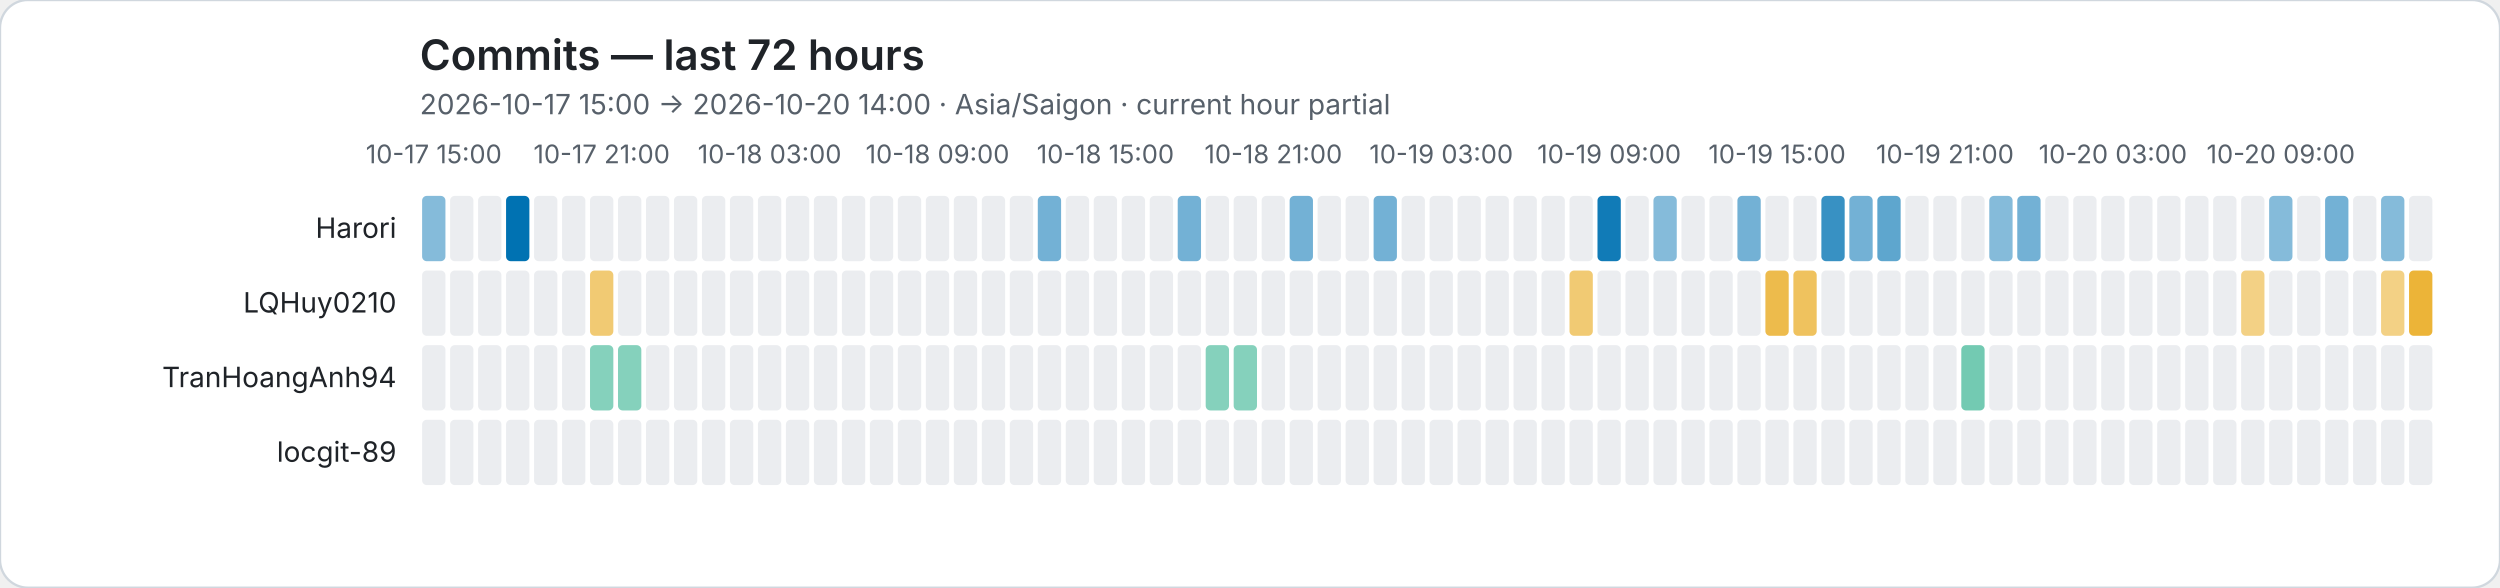
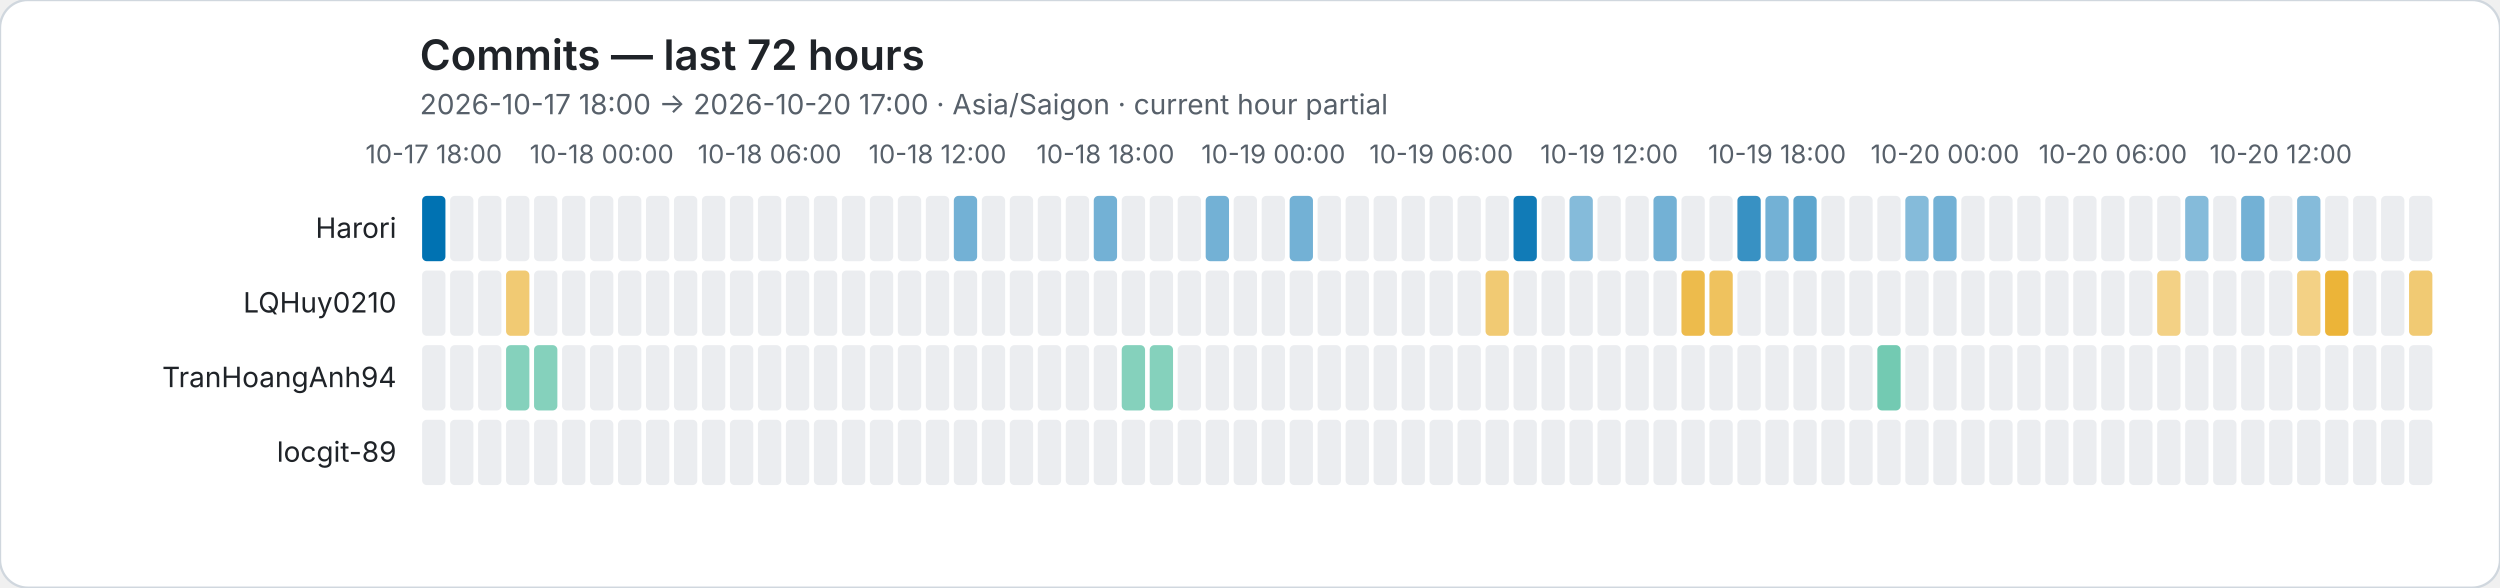
<svg xmlns="http://www.w3.org/2000/svg" role="img" viewBox="0 0 1072 252">
  <rect width="1072" height="252" rx="12" fill="#ffffff" stroke="#d0d7de" />
  <style>text{font-family:system-ui,-apple-system,BlinkMacSystemFont,"Segoe UI",sans-serif}.axis{fill:#57606a;font-size:11px}.heading{fill:#1f2328;font-size:18px;font-weight:600}.subheading{fill:#57606a;font-size:12px}.name{fill:#1f2328;font-size:12px}</style>
  <text class="heading" x="180" y="30">Commits — last 72 hours</text>
-   <text class="subheading" x="180" y="49">2026-10-17 15:00 → 2026-10-20 14:00 · Asia/Saigon · current hour partial</text>
-   <text class="axis" x="186" y="70" text-anchor="middle">10-17 15:00</text>
-   <text class="axis" x="258" y="70" text-anchor="middle">10-17 21:00</text>
-   <text class="axis" x="330" y="70" text-anchor="middle">10-18 03:00</text>
-   <text class="axis" x="402" y="70" text-anchor="middle">10-18 09:00</text>
-   <text class="axis" x="474" y="70" text-anchor="middle">10-18 15:00</text>
-   <text class="axis" x="546" y="70" text-anchor="middle">10-18 21:00</text>
-   <text class="axis" x="618" y="70" text-anchor="middle">10-19 03:00</text>
-   <text class="axis" x="690" y="70" text-anchor="middle">10-19 09:00</text>
-   <text class="axis" x="762" y="70" text-anchor="middle">10-19 15:00</text>
-   <text class="axis" x="834" y="70" text-anchor="middle">10-19 21:00</text>
-   <text class="axis" x="906" y="70" text-anchor="middle">10-20 03:00</text>
-   <text class="axis" x="978" y="70" text-anchor="middle">10-20 09:00</text>
+   <text class="subheading" x="180" y="49">2026-10-17 18:00 → 2026-10-20 17:00 · Asia/Saigon · current hour partial</text>
+   <text class="axis" x="186" y="70" text-anchor="middle">10-17 18:00</text>
+   <text class="axis" x="258" y="70" text-anchor="middle">10-18 00:00</text>
+   <text class="axis" x="330" y="70" text-anchor="middle">10-18 06:00</text>
+   <text class="axis" x="402" y="70" text-anchor="middle">10-18 12:00</text>
+   <text class="axis" x="474" y="70" text-anchor="middle">10-18 18:00</text>
+   <text class="axis" x="546" y="70" text-anchor="middle">10-19 00:00</text>
+   <text class="axis" x="618" y="70" text-anchor="middle">10-19 06:00</text>
+   <text class="axis" x="690" y="70" text-anchor="middle">10-19 12:00</text>
+   <text class="axis" x="762" y="70" text-anchor="middle">10-19 18:00</text>
+   <text class="axis" x="834" y="70" text-anchor="middle">10-20 00:00</text>
+   <text class="axis" x="906" y="70" text-anchor="middle">10-20 06:00</text>
+   <text class="axis" x="978" y="70" text-anchor="middle">10-20 12:00</text>
  <text class="name" x="170" y="102" text-anchor="end">Harori</text>
-   <rect data-hour="0" x="181" y="84" width="10" height="28" rx="2" fill="rgba(0, 114, 178, 0.48)" />
+   <rect data-hour="0" x="181" y="84" width="10" height="28" rx="2" fill="rgba(0, 114, 178, 1.00)" />
  <rect data-hour="1" x="193" y="84" width="10" height="28" rx="2" fill="#ebedf0" />
  <rect data-hour="2" x="205" y="84" width="10" height="28" rx="2" fill="#ebedf0" />
-   <rect data-hour="3" x="217" y="84" width="10" height="28" rx="2" fill="rgba(0, 114, 178, 1.00)" />
+   <rect data-hour="3" x="217" y="84" width="10" height="28" rx="2" fill="#ebedf0" />
  <rect data-hour="4" x="229" y="84" width="10" height="28" rx="2" fill="#ebedf0" />
  <rect data-hour="5" x="241" y="84" width="10" height="28" rx="2" fill="#ebedf0" />
  <rect data-hour="6" x="253" y="84" width="10" height="28" rx="2" fill="#ebedf0" />
  <rect data-hour="7" x="265" y="84" width="10" height="28" rx="2" fill="#ebedf0" />
  <rect data-hour="8" x="277" y="84" width="10" height="28" rx="2" fill="#ebedf0" />
  <rect data-hour="9" x="289" y="84" width="10" height="28" rx="2" fill="#ebedf0" />
  <rect data-hour="10" x="301" y="84" width="10" height="28" rx="2" fill="#ebedf0" />
  <rect data-hour="11" x="313" y="84" width="10" height="28" rx="2" fill="#ebedf0" />
  <rect data-hour="12" x="325" y="84" width="10" height="28" rx="2" fill="#ebedf0" />
  <rect data-hour="13" x="337" y="84" width="10" height="28" rx="2" fill="#ebedf0" />
  <rect data-hour="14" x="349" y="84" width="10" height="28" rx="2" fill="#ebedf0" />
  <rect data-hour="15" x="361" y="84" width="10" height="28" rx="2" fill="#ebedf0" />
  <rect data-hour="16" x="373" y="84" width="10" height="28" rx="2" fill="#ebedf0" />
  <rect data-hour="17" x="385" y="84" width="10" height="28" rx="2" fill="#ebedf0" />
  <rect data-hour="18" x="397" y="84" width="10" height="28" rx="2" fill="#ebedf0" />
-   <rect data-hour="19" x="409" y="84" width="10" height="28" rx="2" fill="#ebedf0" />
+   <rect data-hour="19" x="409" y="84" width="10" height="28" rx="2" fill="rgba(0, 114, 178, 0.55)" />
  <rect data-hour="20" x="421" y="84" width="10" height="28" rx="2" fill="#ebedf0" />
  <rect data-hour="21" x="433" y="84" width="10" height="28" rx="2" fill="#ebedf0" />
-   <rect data-hour="22" x="445" y="84" width="10" height="28" rx="2" fill="rgba(0, 114, 178, 0.55)" />
+   <rect data-hour="22" x="445" y="84" width="10" height="28" rx="2" fill="#ebedf0" />
  <rect data-hour="23" x="457" y="84" width="10" height="28" rx="2" fill="#ebedf0" />
-   <rect data-hour="24" x="469" y="84" width="10" height="28" rx="2" fill="#ebedf0" />
+   <rect data-hour="24" x="469" y="84" width="10" height="28" rx="2" fill="rgba(0, 114, 178, 0.55)" />
  <rect data-hour="25" x="481" y="84" width="10" height="28" rx="2" fill="#ebedf0" />
  <rect data-hour="26" x="493" y="84" width="10" height="28" rx="2" fill="#ebedf0" />
-   <rect data-hour="27" x="505" y="84" width="10" height="28" rx="2" fill="rgba(0, 114, 178, 0.55)" />
-   <rect data-hour="28" x="517" y="84" width="10" height="28" rx="2" fill="#ebedf0" />
+   <rect data-hour="27" x="505" y="84" width="10" height="28" rx="2" fill="#ebedf0" />
+   <rect data-hour="28" x="517" y="84" width="10" height="28" rx="2" fill="rgba(0, 114, 178, 0.55)" />
  <rect data-hour="29" x="529" y="84" width="10" height="28" rx="2" fill="#ebedf0" />
  <rect data-hour="30" x="541" y="84" width="10" height="28" rx="2" fill="#ebedf0" />
  <rect data-hour="31" x="553" y="84" width="10" height="28" rx="2" fill="rgba(0, 114, 178, 0.55)" />
  <rect data-hour="32" x="565" y="84" width="10" height="28" rx="2" fill="#ebedf0" />
  <rect data-hour="33" x="577" y="84" width="10" height="28" rx="2" fill="#ebedf0" />
-   <rect data-hour="34" x="589" y="84" width="10" height="28" rx="2" fill="rgba(0, 114, 178, 0.55)" />
+   <rect data-hour="34" x="589" y="84" width="10" height="28" rx="2" fill="#ebedf0" />
  <rect data-hour="35" x="601" y="84" width="10" height="28" rx="2" fill="#ebedf0" />
  <rect data-hour="36" x="613" y="84" width="10" height="28" rx="2" fill="#ebedf0" />
  <rect data-hour="37" x="625" y="84" width="10" height="28" rx="2" fill="#ebedf0" />
  <rect data-hour="38" x="637" y="84" width="10" height="28" rx="2" fill="#ebedf0" />
-   <rect data-hour="39" x="649" y="84" width="10" height="28" rx="2" fill="#ebedf0" />
+   <rect data-hour="39" x="649" y="84" width="10" height="28" rx="2" fill="rgba(0, 114, 178, 0.93)" />
  <rect data-hour="40" x="661" y="84" width="10" height="28" rx="2" fill="#ebedf0" />
-   <rect data-hour="41" x="673" y="84" width="10" height="28" rx="2" fill="#ebedf0" />
-   <rect data-hour="42" x="685" y="84" width="10" height="28" rx="2" fill="rgba(0, 114, 178, 0.93)" />
+   <rect data-hour="41" x="673" y="84" width="10" height="28" rx="2" fill="rgba(0, 114, 178, 0.48)" />
+   <rect data-hour="42" x="685" y="84" width="10" height="28" rx="2" fill="#ebedf0" />
  <rect data-hour="43" x="697" y="84" width="10" height="28" rx="2" fill="#ebedf0" />
-   <rect data-hour="44" x="709" y="84" width="10" height="28" rx="2" fill="rgba(0, 114, 178, 0.48)" />
+   <rect data-hour="44" x="709" y="84" width="10" height="28" rx="2" fill="rgba(0, 114, 178, 0.55)" />
  <rect data-hour="45" x="721" y="84" width="10" height="28" rx="2" fill="#ebedf0" />
  <rect data-hour="46" x="733" y="84" width="10" height="28" rx="2" fill="#ebedf0" />
-   <rect data-hour="47" x="745" y="84" width="10" height="28" rx="2" fill="rgba(0, 114, 178, 0.55)" />
-   <rect data-hour="48" x="757" y="84" width="10" height="28" rx="2" fill="#ebedf0" />
-   <rect data-hour="49" x="769" y="84" width="10" height="28" rx="2" fill="#ebedf0" />
-   <rect data-hour="50" x="781" y="84" width="10" height="28" rx="2" fill="rgba(0, 114, 178, 0.78)" />
-   <rect data-hour="51" x="793" y="84" width="10" height="28" rx="2" fill="rgba(0, 114, 178, 0.55)" />
-   <rect data-hour="52" x="805" y="84" width="10" height="28" rx="2" fill="rgba(0, 114, 178, 0.63)" />
-   <rect data-hour="53" x="817" y="84" width="10" height="28" rx="2" fill="#ebedf0" />
-   <rect data-hour="54" x="829" y="84" width="10" height="28" rx="2" fill="#ebedf0" />
+   <rect data-hour="47" x="745" y="84" width="10" height="28" rx="2" fill="rgba(0, 114, 178, 0.78)" />
+   <rect data-hour="48" x="757" y="84" width="10" height="28" rx="2" fill="rgba(0, 114, 178, 0.55)" />
+   <rect data-hour="49" x="769" y="84" width="10" height="28" rx="2" fill="rgba(0, 114, 178, 0.63)" />
+   <rect data-hour="50" x="781" y="84" width="10" height="28" rx="2" fill="#ebedf0" />
+   <rect data-hour="51" x="793" y="84" width="10" height="28" rx="2" fill="#ebedf0" />
+   <rect data-hour="52" x="805" y="84" width="10" height="28" rx="2" fill="#ebedf0" />
+   <rect data-hour="53" x="817" y="84" width="10" height="28" rx="2" fill="rgba(0, 114, 178, 0.48)" />
+   <rect data-hour="54" x="829" y="84" width="10" height="28" rx="2" fill="rgba(0, 114, 178, 0.55)" />
  <rect data-hour="55" x="841" y="84" width="10" height="28" rx="2" fill="#ebedf0" />
-   <rect data-hour="56" x="853" y="84" width="10" height="28" rx="2" fill="rgba(0, 114, 178, 0.48)" />
-   <rect data-hour="57" x="865" y="84" width="10" height="28" rx="2" fill="rgba(0, 114, 178, 0.55)" />
+   <rect data-hour="56" x="853" y="84" width="10" height="28" rx="2" fill="#ebedf0" />
+   <rect data-hour="57" x="865" y="84" width="10" height="28" rx="2" fill="#ebedf0" />
  <rect data-hour="58" x="877" y="84" width="10" height="28" rx="2" fill="#ebedf0" />
  <rect data-hour="59" x="889" y="84" width="10" height="28" rx="2" fill="#ebedf0" />
  <rect data-hour="60" x="901" y="84" width="10" height="28" rx="2" fill="#ebedf0" />
  <rect data-hour="61" x="913" y="84" width="10" height="28" rx="2" fill="#ebedf0" />
  <rect data-hour="62" x="925" y="84" width="10" height="28" rx="2" fill="#ebedf0" />
-   <rect data-hour="63" x="937" y="84" width="10" height="28" rx="2" fill="#ebedf0" />
+   <rect data-hour="63" x="937" y="84" width="10" height="28" rx="2" fill="rgba(0, 114, 178, 0.48)" />
  <rect data-hour="64" x="949" y="84" width="10" height="28" rx="2" fill="#ebedf0" />
-   <rect data-hour="65" x="961" y="84" width="10" height="28" rx="2" fill="#ebedf0" />
-   <rect data-hour="66" x="973" y="84" width="10" height="28" rx="2" fill="rgba(0, 114, 178, 0.48)" />
-   <rect data-hour="67" x="985" y="84" width="10" height="28" rx="2" fill="#ebedf0" />
-   <rect data-hour="68" x="997" y="84" width="10" height="28" rx="2" fill="rgba(0, 114, 178, 0.55)" />
+   <rect data-hour="65" x="961" y="84" width="10" height="28" rx="2" fill="rgba(0, 114, 178, 0.55)" />
+   <rect data-hour="66" x="973" y="84" width="10" height="28" rx="2" fill="#ebedf0" />
+   <rect data-hour="67" x="985" y="84" width="10" height="28" rx="2" fill="rgba(0, 114, 178, 0.48)" />
+   <rect data-hour="68" x="997" y="84" width="10" height="28" rx="2" fill="#ebedf0" />
  <rect data-hour="69" x="1009" y="84" width="10" height="28" rx="2" fill="#ebedf0" />
-   <rect data-hour="70" x="1021" y="84" width="10" height="28" rx="2" fill="rgba(0, 114, 178, 0.48)" />
+   <rect data-hour="70" x="1021" y="84" width="10" height="28" rx="2" fill="#ebedf0" />
  <rect data-hour="71" x="1033" y="84" width="10" height="28" rx="2" fill="#ebedf0" />
  <text class="name" x="170" y="134" text-anchor="end">LQHuy0210</text>
  <rect data-hour="0" x="181" y="116" width="10" height="28" rx="2" fill="#ebedf0" />
  <rect data-hour="1" x="193" y="116" width="10" height="28" rx="2" fill="#ebedf0" />
  <rect data-hour="2" x="205" y="116" width="10" height="28" rx="2" fill="#ebedf0" />
-   <rect data-hour="3" x="217" y="116" width="10" height="28" rx="2" fill="#ebedf0" />
+   <rect data-hour="3" x="217" y="116" width="10" height="28" rx="2" fill="rgba(230, 159, 0, 0.55)" />
  <rect data-hour="4" x="229" y="116" width="10" height="28" rx="2" fill="#ebedf0" />
  <rect data-hour="5" x="241" y="116" width="10" height="28" rx="2" fill="#ebedf0" />
-   <rect data-hour="6" x="253" y="116" width="10" height="28" rx="2" fill="rgba(230, 159, 0, 0.55)" />
+   <rect data-hour="6" x="253" y="116" width="10" height="28" rx="2" fill="#ebedf0" />
  <rect data-hour="7" x="265" y="116" width="10" height="28" rx="2" fill="#ebedf0" />
  <rect data-hour="8" x="277" y="116" width="10" height="28" rx="2" fill="#ebedf0" />
  <rect data-hour="9" x="289" y="116" width="10" height="28" rx="2" fill="#ebedf0" />
  <rect data-hour="10" x="301" y="116" width="10" height="28" rx="2" fill="#ebedf0" />
  <rect data-hour="11" x="313" y="116" width="10" height="28" rx="2" fill="#ebedf0" />
  <rect data-hour="12" x="325" y="116" width="10" height="28" rx="2" fill="#ebedf0" />
  <rect data-hour="13" x="337" y="116" width="10" height="28" rx="2" fill="#ebedf0" />
  <rect data-hour="14" x="349" y="116" width="10" height="28" rx="2" fill="#ebedf0" />
  <rect data-hour="15" x="361" y="116" width="10" height="28" rx="2" fill="#ebedf0" />
  <rect data-hour="16" x="373" y="116" width="10" height="28" rx="2" fill="#ebedf0" />
  <rect data-hour="17" x="385" y="116" width="10" height="28" rx="2" fill="#ebedf0" />
  <rect data-hour="18" x="397" y="116" width="10" height="28" rx="2" fill="#ebedf0" />
  <rect data-hour="19" x="409" y="116" width="10" height="28" rx="2" fill="#ebedf0" />
  <rect data-hour="20" x="421" y="116" width="10" height="28" rx="2" fill="#ebedf0" />
  <rect data-hour="21" x="433" y="116" width="10" height="28" rx="2" fill="#ebedf0" />
  <rect data-hour="22" x="445" y="116" width="10" height="28" rx="2" fill="#ebedf0" />
  <rect data-hour="23" x="457" y="116" width="10" height="28" rx="2" fill="#ebedf0" />
  <rect data-hour="24" x="469" y="116" width="10" height="28" rx="2" fill="#ebedf0" />
  <rect data-hour="25" x="481" y="116" width="10" height="28" rx="2" fill="#ebedf0" />
  <rect data-hour="26" x="493" y="116" width="10" height="28" rx="2" fill="#ebedf0" />
  <rect data-hour="27" x="505" y="116" width="10" height="28" rx="2" fill="#ebedf0" />
  <rect data-hour="28" x="517" y="116" width="10" height="28" rx="2" fill="#ebedf0" />
  <rect data-hour="29" x="529" y="116" width="10" height="28" rx="2" fill="#ebedf0" />
  <rect data-hour="30" x="541" y="116" width="10" height="28" rx="2" fill="#ebedf0" />
  <rect data-hour="31" x="553" y="116" width="10" height="28" rx="2" fill="#ebedf0" />
  <rect data-hour="32" x="565" y="116" width="10" height="28" rx="2" fill="#ebedf0" />
  <rect data-hour="33" x="577" y="116" width="10" height="28" rx="2" fill="#ebedf0" />
  <rect data-hour="34" x="589" y="116" width="10" height="28" rx="2" fill="#ebedf0" />
  <rect data-hour="35" x="601" y="116" width="10" height="28" rx="2" fill="#ebedf0" />
  <rect data-hour="36" x="613" y="116" width="10" height="28" rx="2" fill="#ebedf0" />
  <rect data-hour="37" x="625" y="116" width="10" height="28" rx="2" fill="#ebedf0" />
-   <rect data-hour="38" x="637" y="116" width="10" height="28" rx="2" fill="#ebedf0" />
+   <rect data-hour="38" x="637" y="116" width="10" height="28" rx="2" fill="rgba(230, 159, 0, 0.55)" />
  <rect data-hour="39" x="649" y="116" width="10" height="28" rx="2" fill="#ebedf0" />
  <rect data-hour="40" x="661" y="116" width="10" height="28" rx="2" fill="#ebedf0" />
-   <rect data-hour="41" x="673" y="116" width="10" height="28" rx="2" fill="rgba(230, 159, 0, 0.55)" />
+   <rect data-hour="41" x="673" y="116" width="10" height="28" rx="2" fill="#ebedf0" />
  <rect data-hour="42" x="685" y="116" width="10" height="28" rx="2" fill="#ebedf0" />
  <rect data-hour="43" x="697" y="116" width="10" height="28" rx="2" fill="#ebedf0" />
  <rect data-hour="44" x="709" y="116" width="10" height="28" rx="2" fill="#ebedf0" />
-   <rect data-hour="45" x="721" y="116" width="10" height="28" rx="2" fill="#ebedf0" />
-   <rect data-hour="46" x="733" y="116" width="10" height="28" rx="2" fill="#ebedf0" />
+   <rect data-hour="45" x="721" y="116" width="10" height="28" rx="2" fill="rgba(230, 159, 0, 0.70)" />
+   <rect data-hour="46" x="733" y="116" width="10" height="28" rx="2" fill="rgba(230, 159, 0, 0.63)" />
  <rect data-hour="47" x="745" y="116" width="10" height="28" rx="2" fill="#ebedf0" />
-   <rect data-hour="48" x="757" y="116" width="10" height="28" rx="2" fill="rgba(230, 159, 0, 0.70)" />
-   <rect data-hour="49" x="769" y="116" width="10" height="28" rx="2" fill="rgba(230, 159, 0, 0.63)" />
+   <rect data-hour="48" x="757" y="116" width="10" height="28" rx="2" fill="#ebedf0" />
+   <rect data-hour="49" x="769" y="116" width="10" height="28" rx="2" fill="#ebedf0" />
  <rect data-hour="50" x="781" y="116" width="10" height="28" rx="2" fill="#ebedf0" />
  <rect data-hour="51" x="793" y="116" width="10" height="28" rx="2" fill="#ebedf0" />
  <rect data-hour="52" x="805" y="116" width="10" height="28" rx="2" fill="#ebedf0" />
  <rect data-hour="53" x="817" y="116" width="10" height="28" rx="2" fill="#ebedf0" />
  <rect data-hour="54" x="829" y="116" width="10" height="28" rx="2" fill="#ebedf0" />
  <rect data-hour="55" x="841" y="116" width="10" height="28" rx="2" fill="#ebedf0" />
  <rect data-hour="56" x="853" y="116" width="10" height="28" rx="2" fill="#ebedf0" />
  <rect data-hour="57" x="865" y="116" width="10" height="28" rx="2" fill="#ebedf0" />
  <rect data-hour="58" x="877" y="116" width="10" height="28" rx="2" fill="#ebedf0" />
  <rect data-hour="59" x="889" y="116" width="10" height="28" rx="2" fill="#ebedf0" />
  <rect data-hour="60" x="901" y="116" width="10" height="28" rx="2" fill="#ebedf0" />
  <rect data-hour="61" x="913" y="116" width="10" height="28" rx="2" fill="#ebedf0" />
-   <rect data-hour="62" x="925" y="116" width="10" height="28" rx="2" fill="#ebedf0" />
+   <rect data-hour="62" x="925" y="116" width="10" height="28" rx="2" fill="rgba(230, 159, 0, 0.48)" />
  <rect data-hour="63" x="937" y="116" width="10" height="28" rx="2" fill="#ebedf0" />
  <rect data-hour="64" x="949" y="116" width="10" height="28" rx="2" fill="#ebedf0" />
-   <rect data-hour="65" x="961" y="116" width="10" height="28" rx="2" fill="rgba(230, 159, 0, 0.48)" />
+   <rect data-hour="65" x="961" y="116" width="10" height="28" rx="2" fill="#ebedf0" />
  <rect data-hour="66" x="973" y="116" width="10" height="28" rx="2" fill="#ebedf0" />
-   <rect data-hour="67" x="985" y="116" width="10" height="28" rx="2" fill="#ebedf0" />
-   <rect data-hour="68" x="997" y="116" width="10" height="28" rx="2" fill="#ebedf0" />
+   <rect data-hour="67" x="985" y="116" width="10" height="28" rx="2" fill="rgba(230, 159, 0, 0.48)" />
+   <rect data-hour="68" x="997" y="116" width="10" height="28" rx="2" fill="rgba(230, 159, 0, 0.78)" />
  <rect data-hour="69" x="1009" y="116" width="10" height="28" rx="2" fill="#ebedf0" />
-   <rect data-hour="70" x="1021" y="116" width="10" height="28" rx="2" fill="rgba(230, 159, 0, 0.48)" />
-   <rect data-hour="71" x="1033" y="116" width="10" height="28" rx="2" fill="rgba(230, 159, 0, 0.78)" />
+   <rect data-hour="70" x="1021" y="116" width="10" height="28" rx="2" fill="#ebedf0" />
+   <rect data-hour="71" x="1033" y="116" width="10" height="28" rx="2" fill="rgba(230, 159, 0, 0.55)" />
  <text class="name" x="170" y="166" text-anchor="end">TranHoangAnh94</text>
  <rect data-hour="0" x="181" y="148" width="10" height="28" rx="2" fill="#ebedf0" />
  <rect data-hour="1" x="193" y="148" width="10" height="28" rx="2" fill="#ebedf0" />
  <rect data-hour="2" x="205" y="148" width="10" height="28" rx="2" fill="#ebedf0" />
-   <rect data-hour="3" x="217" y="148" width="10" height="28" rx="2" fill="#ebedf0" />
-   <rect data-hour="4" x="229" y="148" width="10" height="28" rx="2" fill="#ebedf0" />
+   <rect data-hour="3" x="217" y="148" width="10" height="28" rx="2" fill="rgba(0, 158, 115, 0.48)" />
+   <rect data-hour="4" x="229" y="148" width="10" height="28" rx="2" fill="rgba(0, 158, 115, 0.48)" />
  <rect data-hour="5" x="241" y="148" width="10" height="28" rx="2" fill="#ebedf0" />
-   <rect data-hour="6" x="253" y="148" width="10" height="28" rx="2" fill="rgba(0, 158, 115, 0.48)" />
-   <rect data-hour="7" x="265" y="148" width="10" height="28" rx="2" fill="rgba(0, 158, 115, 0.48)" />
+   <rect data-hour="6" x="253" y="148" width="10" height="28" rx="2" fill="#ebedf0" />
+   <rect data-hour="7" x="265" y="148" width="10" height="28" rx="2" fill="#ebedf0" />
  <rect data-hour="8" x="277" y="148" width="10" height="28" rx="2" fill="#ebedf0" />
  <rect data-hour="9" x="289" y="148" width="10" height="28" rx="2" fill="#ebedf0" />
  <rect data-hour="10" x="301" y="148" width="10" height="28" rx="2" fill="#ebedf0" />
  <rect data-hour="11" x="313" y="148" width="10" height="28" rx="2" fill="#ebedf0" />
  <rect data-hour="12" x="325" y="148" width="10" height="28" rx="2" fill="#ebedf0" />
  <rect data-hour="13" x="337" y="148" width="10" height="28" rx="2" fill="#ebedf0" />
  <rect data-hour="14" x="349" y="148" width="10" height="28" rx="2" fill="#ebedf0" />
  <rect data-hour="15" x="361" y="148" width="10" height="28" rx="2" fill="#ebedf0" />
  <rect data-hour="16" x="373" y="148" width="10" height="28" rx="2" fill="#ebedf0" />
  <rect data-hour="17" x="385" y="148" width="10" height="28" rx="2" fill="#ebedf0" />
  <rect data-hour="18" x="397" y="148" width="10" height="28" rx="2" fill="#ebedf0" />
  <rect data-hour="19" x="409" y="148" width="10" height="28" rx="2" fill="#ebedf0" />
  <rect data-hour="20" x="421" y="148" width="10" height="28" rx="2" fill="#ebedf0" />
  <rect data-hour="21" x="433" y="148" width="10" height="28" rx="2" fill="#ebedf0" />
  <rect data-hour="22" x="445" y="148" width="10" height="28" rx="2" fill="#ebedf0" />
  <rect data-hour="23" x="457" y="148" width="10" height="28" rx="2" fill="#ebedf0" />
  <rect data-hour="24" x="469" y="148" width="10" height="28" rx="2" fill="#ebedf0" />
-   <rect data-hour="25" x="481" y="148" width="10" height="28" rx="2" fill="#ebedf0" />
-   <rect data-hour="26" x="493" y="148" width="10" height="28" rx="2" fill="#ebedf0" />
+   <rect data-hour="25" x="481" y="148" width="10" height="28" rx="2" fill="rgba(0, 158, 115, 0.48)" />
+   <rect data-hour="26" x="493" y="148" width="10" height="28" rx="2" fill="rgba(0, 158, 115, 0.48)" />
  <rect data-hour="27" x="505" y="148" width="10" height="28" rx="2" fill="#ebedf0" />
-   <rect data-hour="28" x="517" y="148" width="10" height="28" rx="2" fill="rgba(0, 158, 115, 0.48)" />
-   <rect data-hour="29" x="529" y="148" width="10" height="28" rx="2" fill="rgba(0, 158, 115, 0.48)" />
+   <rect data-hour="28" x="517" y="148" width="10" height="28" rx="2" fill="#ebedf0" />
+   <rect data-hour="29" x="529" y="148" width="10" height="28" rx="2" fill="#ebedf0" />
  <rect data-hour="30" x="541" y="148" width="10" height="28" rx="2" fill="#ebedf0" />
  <rect data-hour="31" x="553" y="148" width="10" height="28" rx="2" fill="#ebedf0" />
  <rect data-hour="32" x="565" y="148" width="10" height="28" rx="2" fill="#ebedf0" />
  <rect data-hour="33" x="577" y="148" width="10" height="28" rx="2" fill="#ebedf0" />
  <rect data-hour="34" x="589" y="148" width="10" height="28" rx="2" fill="#ebedf0" />
  <rect data-hour="35" x="601" y="148" width="10" height="28" rx="2" fill="#ebedf0" />
  <rect data-hour="36" x="613" y="148" width="10" height="28" rx="2" fill="#ebedf0" />
  <rect data-hour="37" x="625" y="148" width="10" height="28" rx="2" fill="#ebedf0" />
  <rect data-hour="38" x="637" y="148" width="10" height="28" rx="2" fill="#ebedf0" />
  <rect data-hour="39" x="649" y="148" width="10" height="28" rx="2" fill="#ebedf0" />
  <rect data-hour="40" x="661" y="148" width="10" height="28" rx="2" fill="#ebedf0" />
  <rect data-hour="41" x="673" y="148" width="10" height="28" rx="2" fill="#ebedf0" />
  <rect data-hour="42" x="685" y="148" width="10" height="28" rx="2" fill="#ebedf0" />
  <rect data-hour="43" x="697" y="148" width="10" height="28" rx="2" fill="#ebedf0" />
  <rect data-hour="44" x="709" y="148" width="10" height="28" rx="2" fill="#ebedf0" />
  <rect data-hour="45" x="721" y="148" width="10" height="28" rx="2" fill="#ebedf0" />
  <rect data-hour="46" x="733" y="148" width="10" height="28" rx="2" fill="#ebedf0" />
  <rect data-hour="47" x="745" y="148" width="10" height="28" rx="2" fill="#ebedf0" />
  <rect data-hour="48" x="757" y="148" width="10" height="28" rx="2" fill="#ebedf0" />
  <rect data-hour="49" x="769" y="148" width="10" height="28" rx="2" fill="#ebedf0" />
  <rect data-hour="50" x="781" y="148" width="10" height="28" rx="2" fill="#ebedf0" />
  <rect data-hour="51" x="793" y="148" width="10" height="28" rx="2" fill="#ebedf0" />
-   <rect data-hour="52" x="805" y="148" width="10" height="28" rx="2" fill="#ebedf0" />
+   <rect data-hour="52" x="805" y="148" width="10" height="28" rx="2" fill="rgba(0, 158, 115, 0.55)" />
  <rect data-hour="53" x="817" y="148" width="10" height="28" rx="2" fill="#ebedf0" />
  <rect data-hour="54" x="829" y="148" width="10" height="28" rx="2" fill="#ebedf0" />
-   <rect data-hour="55" x="841" y="148" width="10" height="28" rx="2" fill="rgba(0, 158, 115, 0.55)" />
+   <rect data-hour="55" x="841" y="148" width="10" height="28" rx="2" fill="#ebedf0" />
  <rect data-hour="56" x="853" y="148" width="10" height="28" rx="2" fill="#ebedf0" />
  <rect data-hour="57" x="865" y="148" width="10" height="28" rx="2" fill="#ebedf0" />
  <rect data-hour="58" x="877" y="148" width="10" height="28" rx="2" fill="#ebedf0" />
  <rect data-hour="59" x="889" y="148" width="10" height="28" rx="2" fill="#ebedf0" />
  <rect data-hour="60" x="901" y="148" width="10" height="28" rx="2" fill="#ebedf0" />
  <rect data-hour="61" x="913" y="148" width="10" height="28" rx="2" fill="#ebedf0" />
  <rect data-hour="62" x="925" y="148" width="10" height="28" rx="2" fill="#ebedf0" />
  <rect data-hour="63" x="937" y="148" width="10" height="28" rx="2" fill="#ebedf0" />
  <rect data-hour="64" x="949" y="148" width="10" height="28" rx="2" fill="#ebedf0" />
  <rect data-hour="65" x="961" y="148" width="10" height="28" rx="2" fill="#ebedf0" />
  <rect data-hour="66" x="973" y="148" width="10" height="28" rx="2" fill="#ebedf0" />
  <rect data-hour="67" x="985" y="148" width="10" height="28" rx="2" fill="#ebedf0" />
  <rect data-hour="68" x="997" y="148" width="10" height="28" rx="2" fill="#ebedf0" />
  <rect data-hour="69" x="1009" y="148" width="10" height="28" rx="2" fill="#ebedf0" />
  <rect data-hour="70" x="1021" y="148" width="10" height="28" rx="2" fill="#ebedf0" />
  <rect data-hour="71" x="1033" y="148" width="10" height="28" rx="2" fill="#ebedf0" />
  <text class="name" x="170" y="198" text-anchor="end">locgit-89</text>
  <rect data-hour="0" x="181" y="180" width="10" height="28" rx="2" fill="#ebedf0" />
  <rect data-hour="1" x="193" y="180" width="10" height="28" rx="2" fill="#ebedf0" />
  <rect data-hour="2" x="205" y="180" width="10" height="28" rx="2" fill="#ebedf0" />
  <rect data-hour="3" x="217" y="180" width="10" height="28" rx="2" fill="#ebedf0" />
  <rect data-hour="4" x="229" y="180" width="10" height="28" rx="2" fill="#ebedf0" />
  <rect data-hour="5" x="241" y="180" width="10" height="28" rx="2" fill="#ebedf0" />
  <rect data-hour="6" x="253" y="180" width="10" height="28" rx="2" fill="#ebedf0" />
  <rect data-hour="7" x="265" y="180" width="10" height="28" rx="2" fill="#ebedf0" />
  <rect data-hour="8" x="277" y="180" width="10" height="28" rx="2" fill="#ebedf0" />
  <rect data-hour="9" x="289" y="180" width="10" height="28" rx="2" fill="#ebedf0" />
  <rect data-hour="10" x="301" y="180" width="10" height="28" rx="2" fill="#ebedf0" />
  <rect data-hour="11" x="313" y="180" width="10" height="28" rx="2" fill="#ebedf0" />
  <rect data-hour="12" x="325" y="180" width="10" height="28" rx="2" fill="#ebedf0" />
  <rect data-hour="13" x="337" y="180" width="10" height="28" rx="2" fill="#ebedf0" />
  <rect data-hour="14" x="349" y="180" width="10" height="28" rx="2" fill="#ebedf0" />
  <rect data-hour="15" x="361" y="180" width="10" height="28" rx="2" fill="#ebedf0" />
  <rect data-hour="16" x="373" y="180" width="10" height="28" rx="2" fill="#ebedf0" />
  <rect data-hour="17" x="385" y="180" width="10" height="28" rx="2" fill="#ebedf0" />
  <rect data-hour="18" x="397" y="180" width="10" height="28" rx="2" fill="#ebedf0" />
  <rect data-hour="19" x="409" y="180" width="10" height="28" rx="2" fill="#ebedf0" />
  <rect data-hour="20" x="421" y="180" width="10" height="28" rx="2" fill="#ebedf0" />
  <rect data-hour="21" x="433" y="180" width="10" height="28" rx="2" fill="#ebedf0" />
  <rect data-hour="22" x="445" y="180" width="10" height="28" rx="2" fill="#ebedf0" />
  <rect data-hour="23" x="457" y="180" width="10" height="28" rx="2" fill="#ebedf0" />
  <rect data-hour="24" x="469" y="180" width="10" height="28" rx="2" fill="#ebedf0" />
  <rect data-hour="25" x="481" y="180" width="10" height="28" rx="2" fill="#ebedf0" />
  <rect data-hour="26" x="493" y="180" width="10" height="28" rx="2" fill="#ebedf0" />
  <rect data-hour="27" x="505" y="180" width="10" height="28" rx="2" fill="#ebedf0" />
  <rect data-hour="28" x="517" y="180" width="10" height="28" rx="2" fill="#ebedf0" />
  <rect data-hour="29" x="529" y="180" width="10" height="28" rx="2" fill="#ebedf0" />
  <rect data-hour="30" x="541" y="180" width="10" height="28" rx="2" fill="#ebedf0" />
  <rect data-hour="31" x="553" y="180" width="10" height="28" rx="2" fill="#ebedf0" />
  <rect data-hour="32" x="565" y="180" width="10" height="28" rx="2" fill="#ebedf0" />
  <rect data-hour="33" x="577" y="180" width="10" height="28" rx="2" fill="#ebedf0" />
  <rect data-hour="34" x="589" y="180" width="10" height="28" rx="2" fill="#ebedf0" />
  <rect data-hour="35" x="601" y="180" width="10" height="28" rx="2" fill="#ebedf0" />
  <rect data-hour="36" x="613" y="180" width="10" height="28" rx="2" fill="#ebedf0" />
  <rect data-hour="37" x="625" y="180" width="10" height="28" rx="2" fill="#ebedf0" />
  <rect data-hour="38" x="637" y="180" width="10" height="28" rx="2" fill="#ebedf0" />
  <rect data-hour="39" x="649" y="180" width="10" height="28" rx="2" fill="#ebedf0" />
  <rect data-hour="40" x="661" y="180" width="10" height="28" rx="2" fill="#ebedf0" />
  <rect data-hour="41" x="673" y="180" width="10" height="28" rx="2" fill="#ebedf0" />
  <rect data-hour="42" x="685" y="180" width="10" height="28" rx="2" fill="#ebedf0" />
  <rect data-hour="43" x="697" y="180" width="10" height="28" rx="2" fill="#ebedf0" />
  <rect data-hour="44" x="709" y="180" width="10" height="28" rx="2" fill="#ebedf0" />
  <rect data-hour="45" x="721" y="180" width="10" height="28" rx="2" fill="#ebedf0" />
  <rect data-hour="46" x="733" y="180" width="10" height="28" rx="2" fill="#ebedf0" />
  <rect data-hour="47" x="745" y="180" width="10" height="28" rx="2" fill="#ebedf0" />
  <rect data-hour="48" x="757" y="180" width="10" height="28" rx="2" fill="#ebedf0" />
  <rect data-hour="49" x="769" y="180" width="10" height="28" rx="2" fill="#ebedf0" />
  <rect data-hour="50" x="781" y="180" width="10" height="28" rx="2" fill="#ebedf0" />
  <rect data-hour="51" x="793" y="180" width="10" height="28" rx="2" fill="#ebedf0" />
  <rect data-hour="52" x="805" y="180" width="10" height="28" rx="2" fill="#ebedf0" />
  <rect data-hour="53" x="817" y="180" width="10" height="28" rx="2" fill="#ebedf0" />
  <rect data-hour="54" x="829" y="180" width="10" height="28" rx="2" fill="#ebedf0" />
  <rect data-hour="55" x="841" y="180" width="10" height="28" rx="2" fill="#ebedf0" />
  <rect data-hour="56" x="853" y="180" width="10" height="28" rx="2" fill="#ebedf0" />
  <rect data-hour="57" x="865" y="180" width="10" height="28" rx="2" fill="#ebedf0" />
  <rect data-hour="58" x="877" y="180" width="10" height="28" rx="2" fill="#ebedf0" />
  <rect data-hour="59" x="889" y="180" width="10" height="28" rx="2" fill="#ebedf0" />
  <rect data-hour="60" x="901" y="180" width="10" height="28" rx="2" fill="#ebedf0" />
  <rect data-hour="61" x="913" y="180" width="10" height="28" rx="2" fill="#ebedf0" />
  <rect data-hour="62" x="925" y="180" width="10" height="28" rx="2" fill="#ebedf0" />
  <rect data-hour="63" x="937" y="180" width="10" height="28" rx="2" fill="#ebedf0" />
  <rect data-hour="64" x="949" y="180" width="10" height="28" rx="2" fill="#ebedf0" />
  <rect data-hour="65" x="961" y="180" width="10" height="28" rx="2" fill="#ebedf0" />
  <rect data-hour="66" x="973" y="180" width="10" height="28" rx="2" fill="#ebedf0" />
  <rect data-hour="67" x="985" y="180" width="10" height="28" rx="2" fill="#ebedf0" />
  <rect data-hour="68" x="997" y="180" width="10" height="28" rx="2" fill="#ebedf0" />
  <rect data-hour="69" x="1009" y="180" width="10" height="28" rx="2" fill="#ebedf0" />
  <rect data-hour="70" x="1021" y="180" width="10" height="28" rx="2" fill="#ebedf0" />
  <rect data-hour="71" x="1033" y="180" width="10" height="28" rx="2" fill="#ebedf0" />
</svg>
